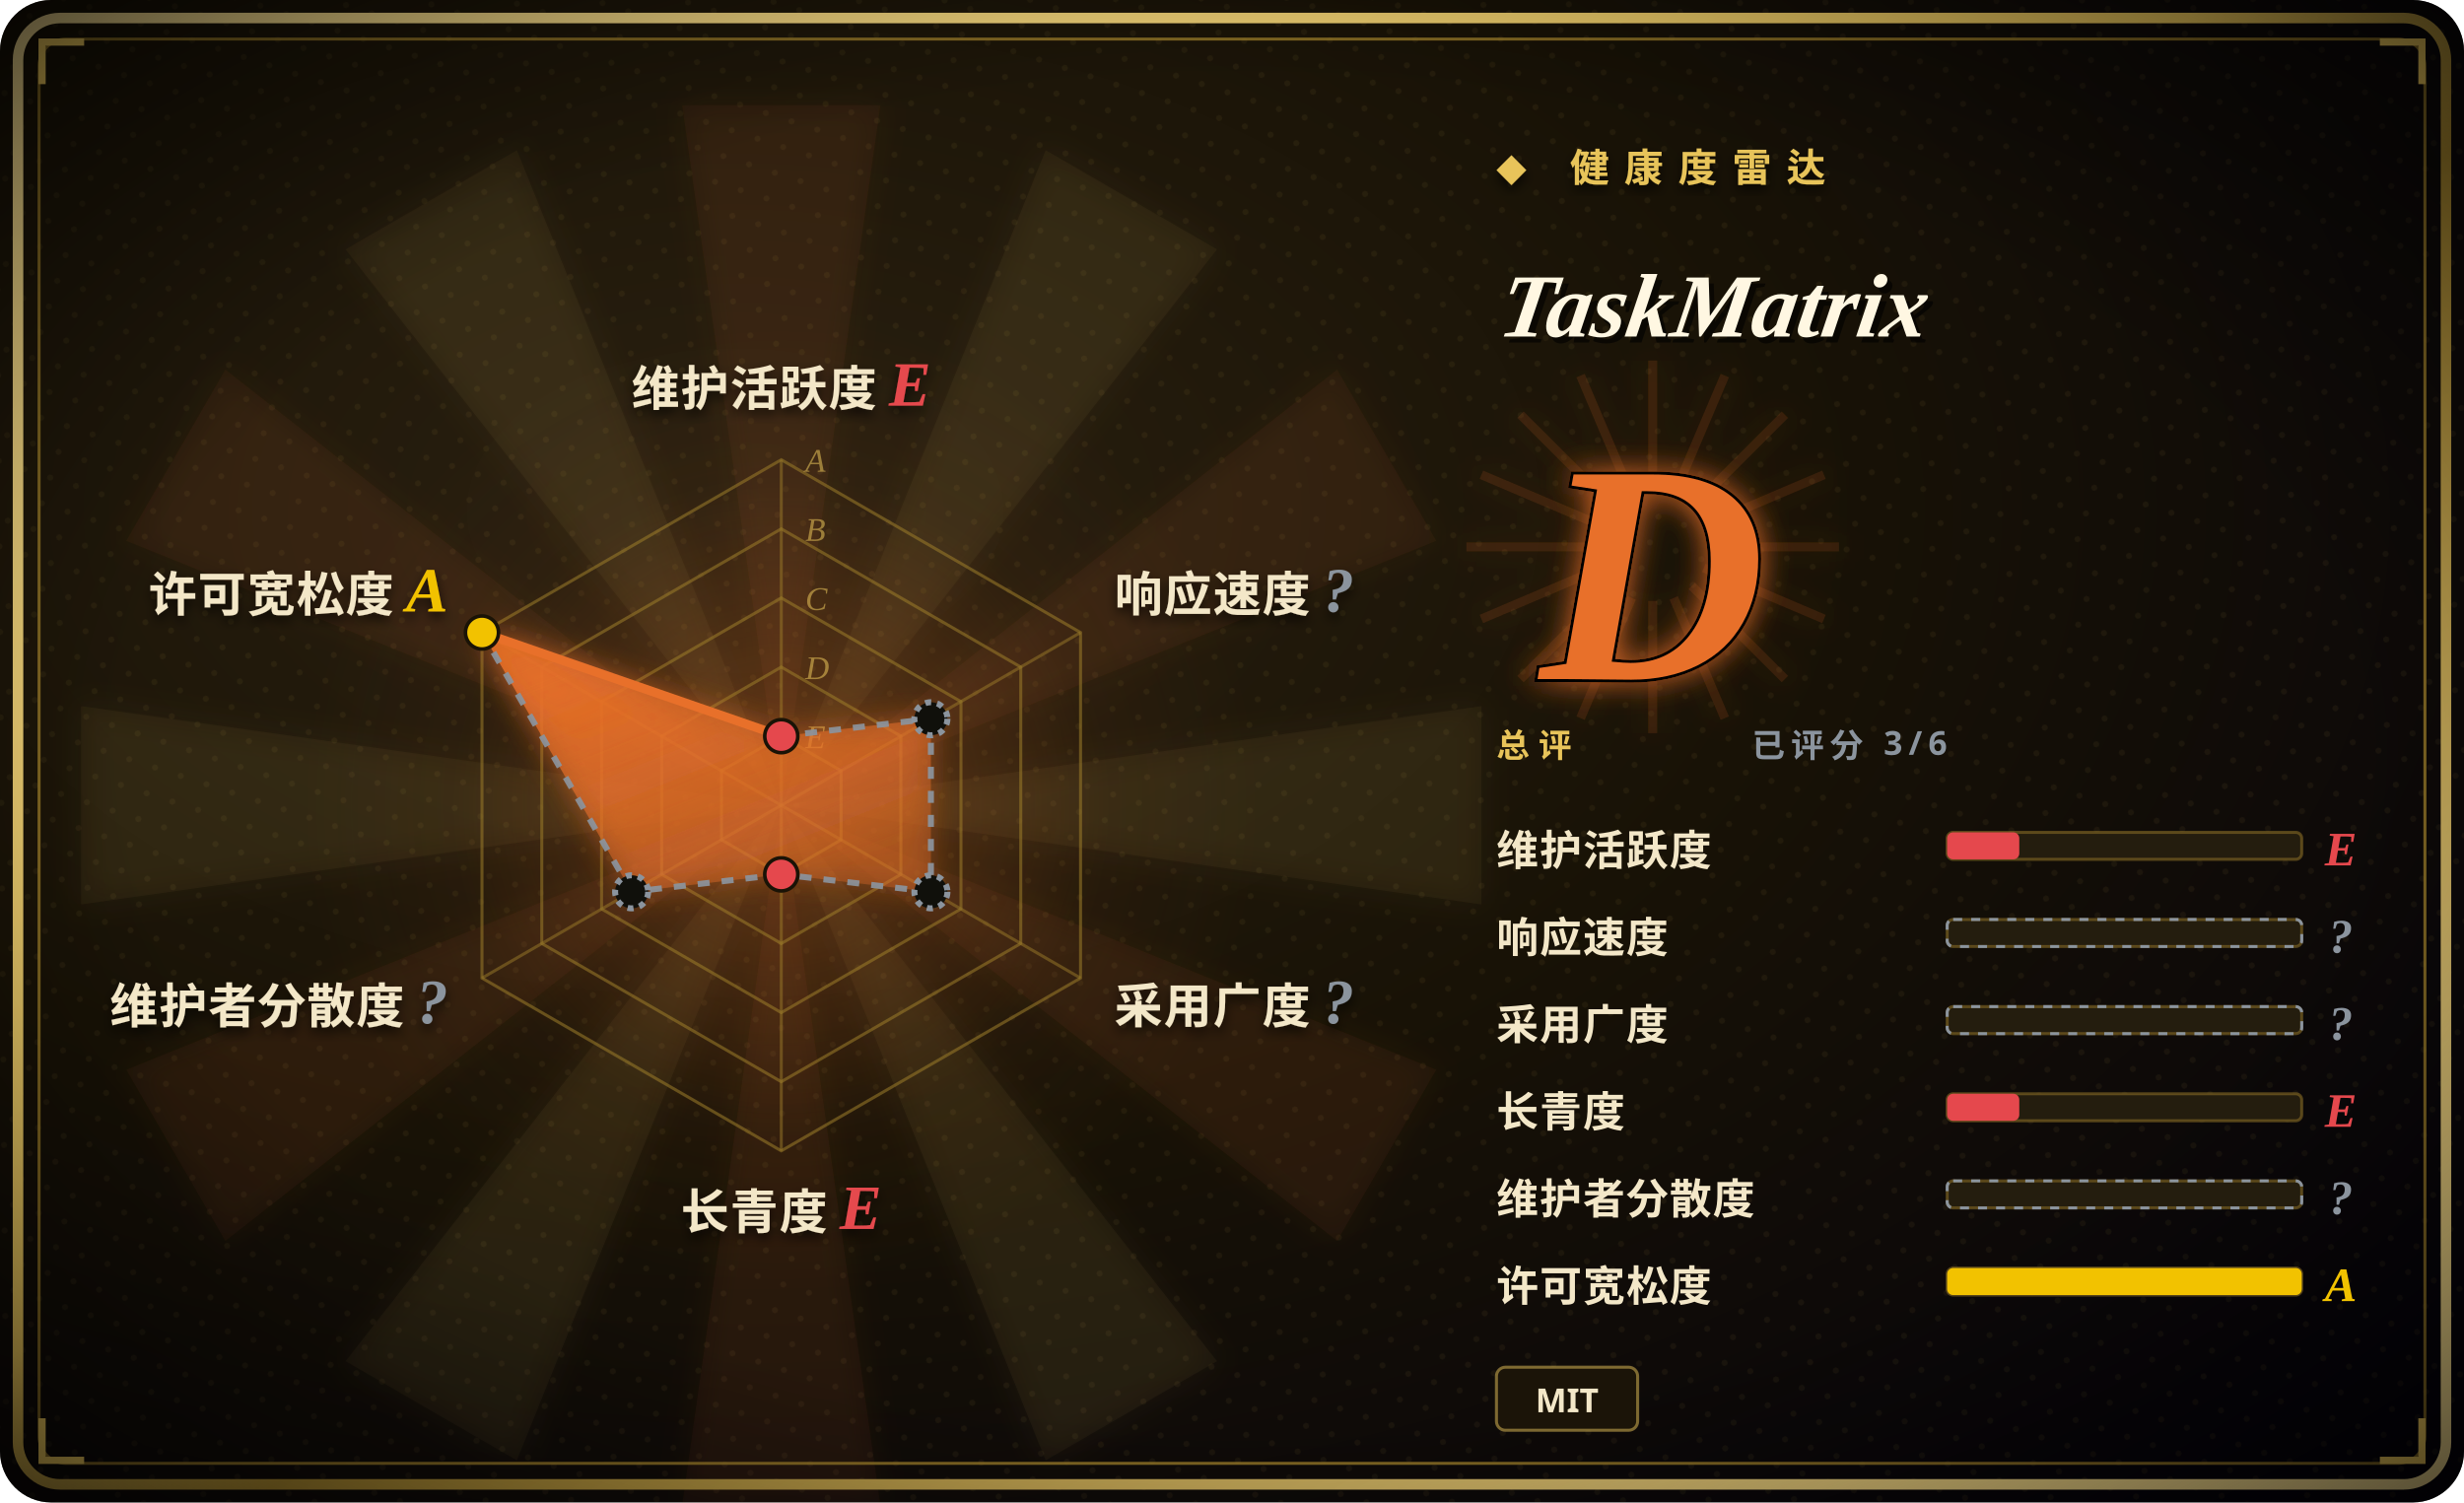
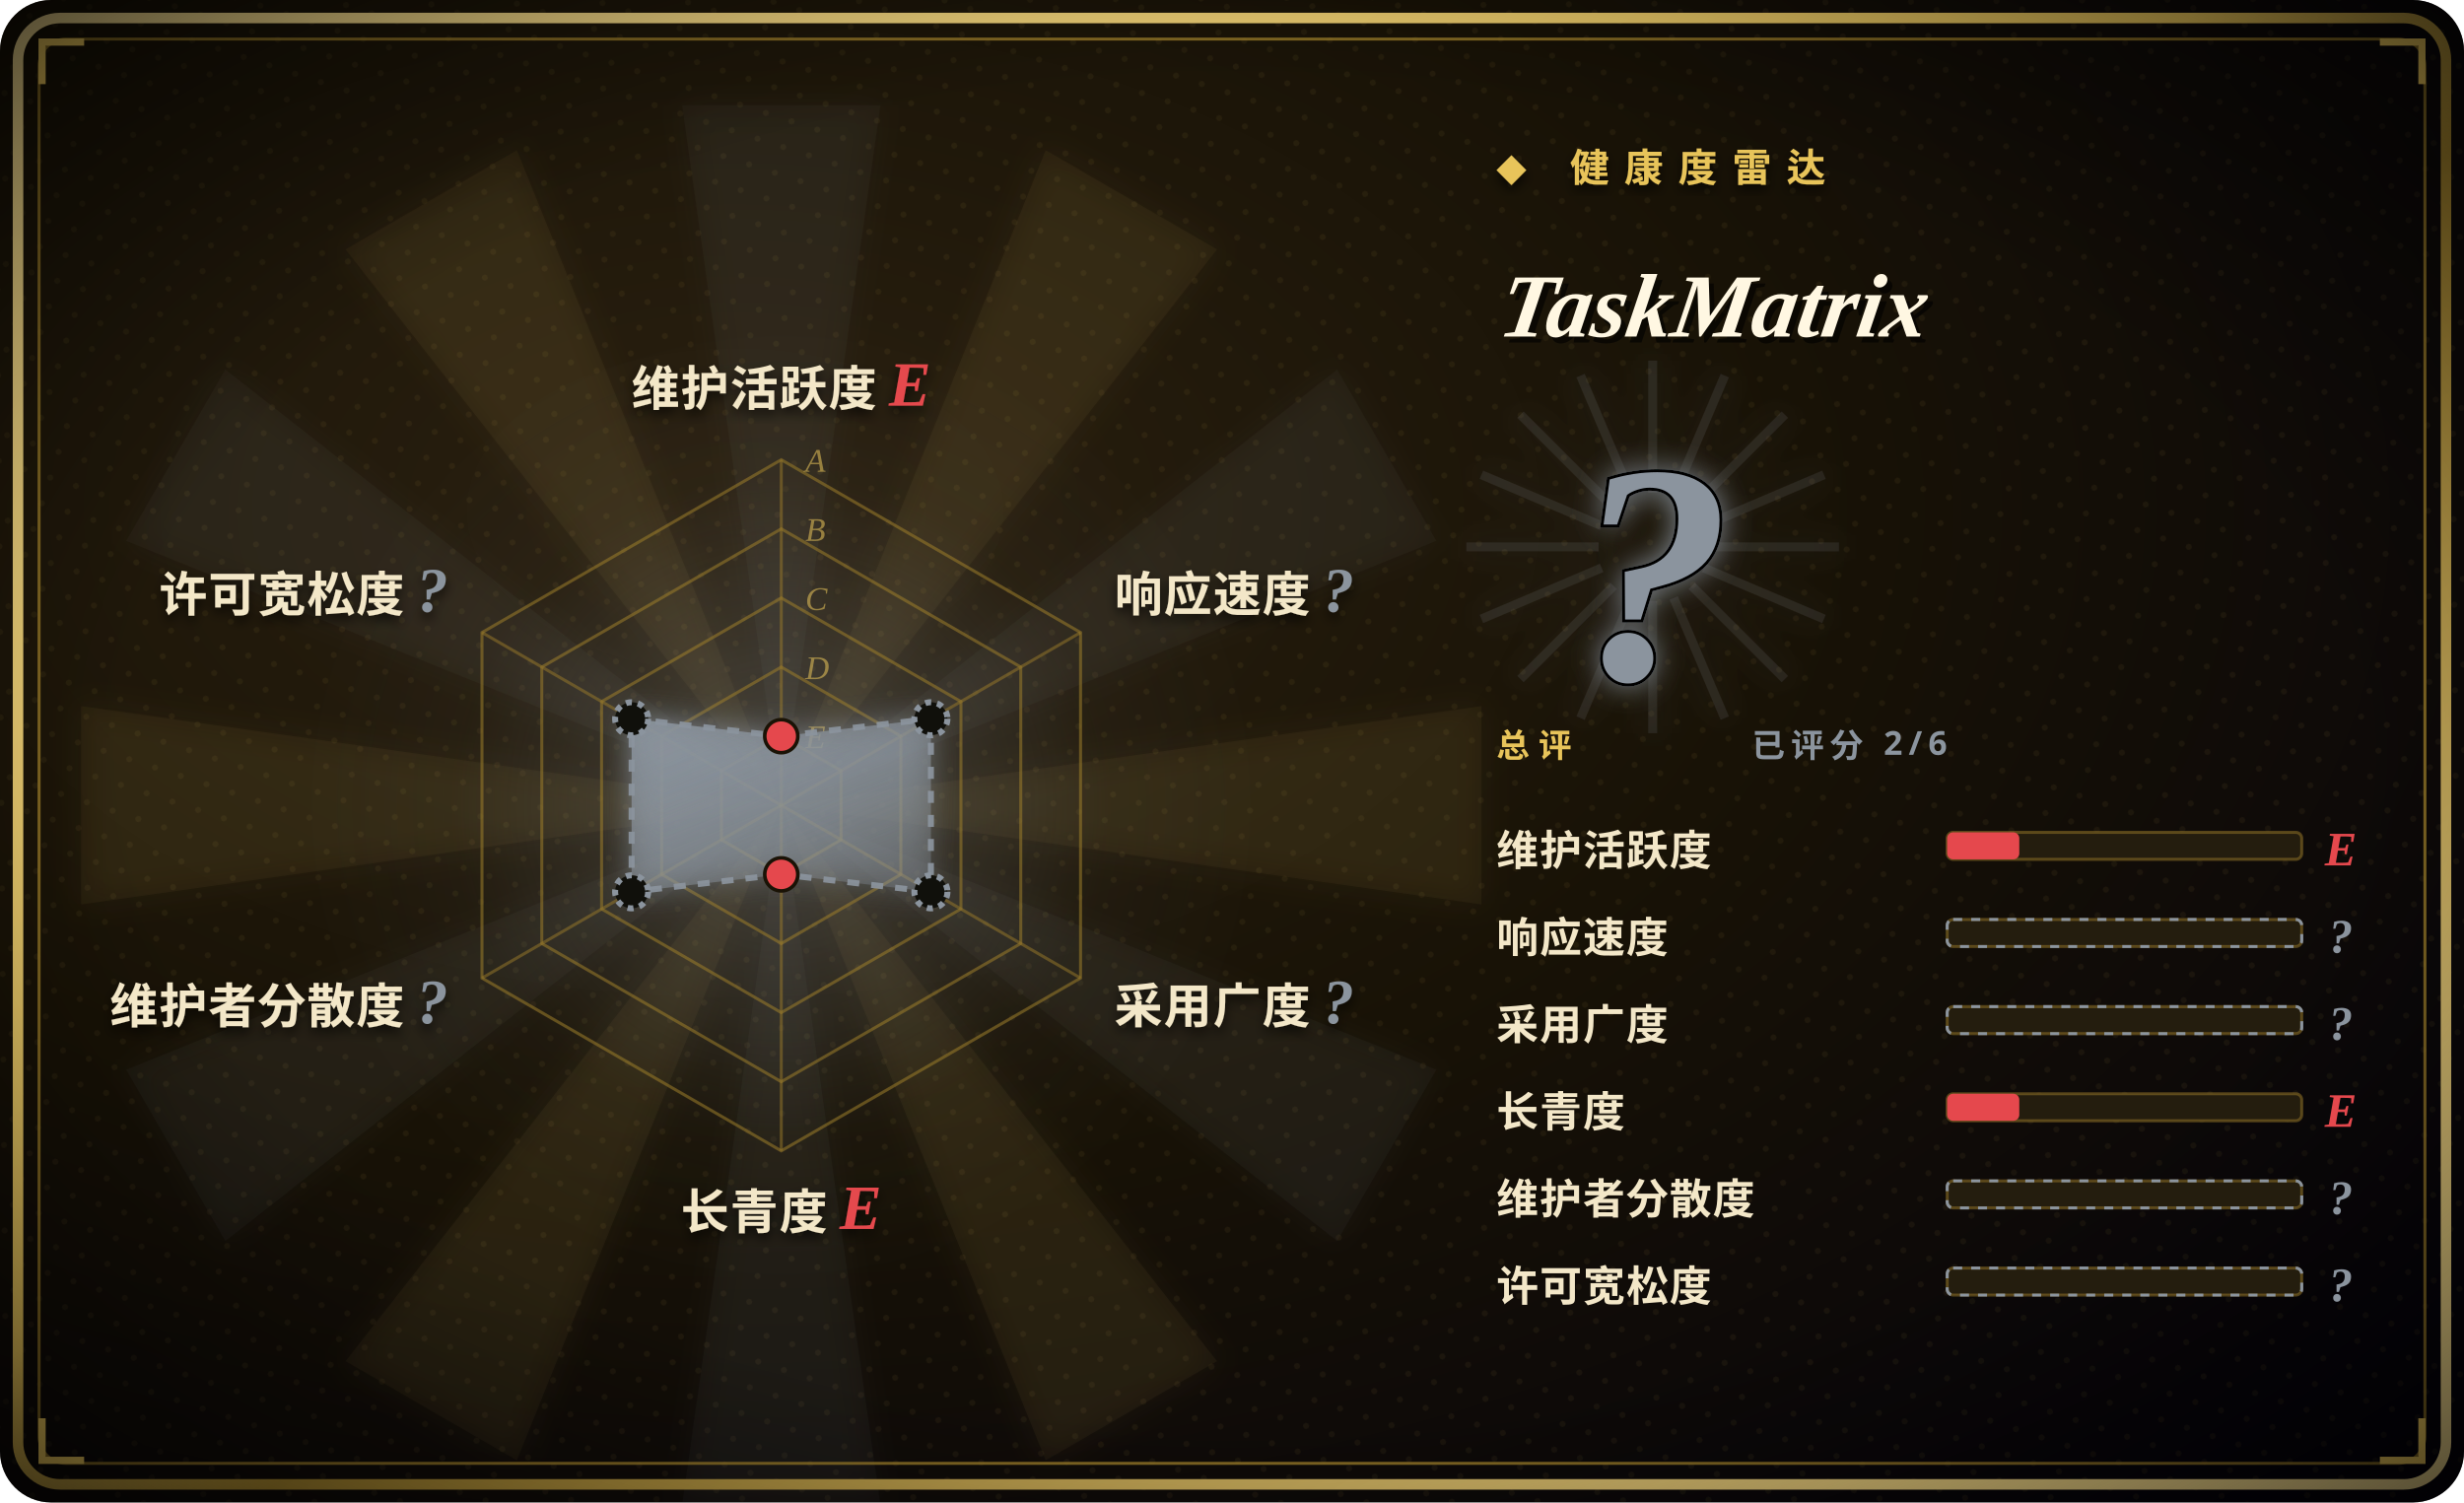
<svg xmlns="http://www.w3.org/2000/svg" width="820" height="500" viewBox="0 0 820 500">
  <defs>
    <radialGradient id="bg" cx="30%" cy="34%" r="90%">
      <stop offset="0%" stop-color="#2a2010" />
      <stop offset="48%" stop-color="#181206" />
      <stop offset="100%" stop-color="#05030a" />
    </radialGradient>
    <radialGradient id="vig" cx="50%" cy="50%" r="72%">
      <stop offset="62%" stop-color="#000000" stop-opacity="0" />
      <stop offset="100%" stop-color="#000000" stop-opacity="0.72" />
    </radialGradient>
    <linearGradient id="frame" x1="0" y1="0" x2="1" y2="1">
      <stop offset="0%" stop-color="#f6dd92" />
      <stop offset="45%" stop-color="#E8C45A" />
      <stop offset="55%" stop-color="#9c7d2a" />
      <stop offset="100%" stop-color="#f6dd92" />
    </linearGradient>
    <linearGradient id="poly" x1="0" y1="0" x2="0.7" y2="1">
-       <stop offset="0%" stop-color="#E8702A" stop-opacity="0.92" />
-       <stop offset="100%" stop-color="#E8702A" stop-opacity="0.34" />
+       <stop offset="0%" stop-color="#8B949E" stop-opacity="0.92" />
+       <stop offset="100%" stop-color="#8B949E" stop-opacity="0.34" />
    </linearGradient>
    <radialGradient id="halo" cx="50%" cy="50%" r="50%">
-       <stop offset="0%" stop-color="#E8702A" stop-opacity="0.34" />
-       <stop offset="68%" stop-color="#E8702A" stop-opacity="0.04" />
-       <stop offset="100%" stop-color="#E8702A" stop-opacity="0" />
+       <stop offset="0%" stop-color="#8B949E" stop-opacity="0.34" />
+       <stop offset="68%" stop-color="#8B949E" stop-opacity="0.04" />
+       <stop offset="100%" stop-color="#8B949E" stop-opacity="0" />
    </radialGradient>
    <filter id="glow" x="-60%" y="-60%" width="220%" height="220%">
      <feGaussianBlur stdDeviation="5" result="b" />
      <feMerge>
        <feMergeNode in="b" />
        <feMergeNode in="SourceGraphic" />
      </feMerge>
    </filter>
    <filter id="soft" x="-30%" y="-30%" width="160%" height="160%">
      <feDropShadow dx="0" dy="2" stdDeviation="2" flood-color="#000" flood-opacity="0.7" />
    </filter>
    <pattern id="halftone" width="9" height="9" patternUnits="userSpaceOnUse" patternTransform="rotate(18)">
      <circle cx="2" cy="2" r="1" fill="#E8C45A" fill-opacity="0.06" />
    </pattern>
  </defs>
  <rect width="820" height="500" rx="17" fill="url(#bg)" />
  <rect width="820" height="500" rx="17" fill="url(#halftone)" />
  <g opacity="0.5" filter="url(#glow)">
    <path d="M260,268 L493,235 L493,301 Z" fill="#E8C45A" fill-opacity="0.10" />
-     <path d="M260,268 L478,356 L445,413 Z" fill="#E8702A" fill-opacity="0.10" />
+     <path d="M260,268 L478,356 L445,413 Z" fill="#8B949E" fill-opacity="0.10" />
    <path d="M260,268 L405,453 L348,486 Z" fill="#E8C45A" fill-opacity="0.10" />
-     <path d="M260,268 L293,501 L227,501 Z" fill="#E8702A" fill-opacity="0.10" />
+     <path d="M260,268 L293,501 L227,501 Z" fill="#8B949E" fill-opacity="0.10" />
    <path d="M260,268 L172,486 L115,453 Z" fill="#E8C45A" fill-opacity="0.10" />
-     <path d="M260,268 L75,413 L42,356 Z" fill="#E8702A" fill-opacity="0.10" />
+     <path d="M260,268 L75,413 L42,356 Z" fill="#8B949E" fill-opacity="0.10" />
    <path d="M260,268 L27,301 L27,235 Z" fill="#E8C45A" fill-opacity="0.10" />
-     <path d="M260,268 L42,180 L75,123 Z" fill="#E8702A" fill-opacity="0.10" />
+     <path d="M260,268 L42,180 L75,123 Z" fill="#8B949E" fill-opacity="0.10" />
    <path d="M260,268 L115,83 L172,50 Z" fill="#E8C45A" fill-opacity="0.10" />
-     <path d="M260,268 L227,35 L293,35 Z" fill="#E8702A" fill-opacity="0.10" />
+     <path d="M260,268 L227,35 L293,35 Z" fill="#8B949E" fill-opacity="0.10" />
    <path d="M260,268 L348,50 L405,83 Z" fill="#E8C45A" fill-opacity="0.10" />
-     <path d="M260,268 L445,123 L478,180 Z" fill="#E8702A" fill-opacity="0.10" />
+     <path d="M260,268 L445,123 L478,180 Z" fill="#8B949E" fill-opacity="0.10" />
  </g>
  <circle cx="260" cy="268" r="161" fill="url(#halo)" />
  <rect x="6" y="6" width="808" height="488" rx="14" fill="none" stroke="url(#frame)" stroke-width="3.5" />
  <rect x="13" y="13" width="794" height="474" rx="9" fill="none" stroke="#9c7d2a" stroke-width="1" stroke-opacity="0.8" />
  <path d="M14,28 L14,14 L28,14" fill="none" stroke="#E8C45A" stroke-width="2.4" />
  <path d="M806,28 L806,14 L792,14" fill="none" stroke="#E8C45A" stroke-width="2.4" />
  <path d="M14,472 L14,486 L28,486" fill="none" stroke="#E8C45A" stroke-width="2.4" />
  <path d="M806,472 L806,486 L792,486" fill="none" stroke="#E8C45A" stroke-width="2.4" />
  <rect width="820" height="500" rx="17" fill="url(#vig)" />
  <polygon points="260.0,153.0 359.6,210.5 359.6,325.5 260.0,383.0 160.4,325.5 160.4,210.5" fill="none" stroke="#9c7d2a" stroke-opacity="0.55" stroke-width="1" />
  <polygon points="260.0,176.0 339.7,222.0 339.7,314.0 260.0,360.0 180.3,314.0 180.3,222.0" fill="none" stroke="#9c7d2a" stroke-opacity="0.55" stroke-width="1" />
  <polygon points="260.0,199.0 319.8,233.5 319.8,302.5 260.0,337.0 200.2,302.5 200.2,233.5" fill="none" stroke="#9c7d2a" stroke-opacity="0.55" stroke-width="1" />
  <polygon points="260.0,222.0 299.8,245.0 299.8,291.0 260.0,314.0 220.2,291.0 220.2,245.0" fill="none" stroke="#9c7d2a" stroke-opacity="0.55" stroke-width="1" />
  <polygon points="260.0,245.0 279.9,256.5 279.9,279.5 260.0,291.0 240.1,279.5 240.1,256.5" fill="none" stroke="#9c7d2a" stroke-opacity="0.55" stroke-width="1" />
  <line x1="260" y1="268" x2="260.0" y2="153.0" stroke="#9c7d2a" stroke-opacity="0.5" stroke-width="1" />
  <line x1="260" y1="268" x2="359.6" y2="210.5" stroke="#9c7d2a" stroke-opacity="0.5" stroke-width="1" />
  <line x1="260" y1="268" x2="359.6" y2="325.5" stroke="#9c7d2a" stroke-opacity="0.5" stroke-width="1" />
  <line x1="260" y1="268" x2="260.0" y2="383.0" stroke="#9c7d2a" stroke-opacity="0.5" stroke-width="1" />
  <line x1="260" y1="268" x2="160.4" y2="325.5" stroke="#9c7d2a" stroke-opacity="0.5" stroke-width="1" />
  <line x1="260" y1="268" x2="160.4" y2="210.5" stroke="#9c7d2a" stroke-opacity="0.5" stroke-width="1" />
  <text x="268" y="157.0" font-size="11" font-style="italic" fill="#E8C45A" fill-opacity="0.55" font-family="'Georgia','Times New Roman',serif">A</text>
  <text x="268" y="180.0" font-size="11" font-style="italic" fill="#E8C45A" fill-opacity="0.55" font-family="'Georgia','Times New Roman',serif">B</text>
  <text x="268" y="203.0" font-size="11" font-style="italic" fill="#E8C45A" fill-opacity="0.55" font-family="'Georgia','Times New Roman',serif">C</text>
  <text x="268" y="226.0" font-size="11" font-style="italic" fill="#E8C45A" fill-opacity="0.55" font-family="'Georgia','Times New Roman',serif">D</text>
  <text x="268" y="249.0" font-size="11" font-style="italic" fill="#E8C45A" fill-opacity="0.55" font-family="'Georgia','Times New Roman',serif">E</text>
-   <polygon points="260.0,245.0 309.8,239.2 309.8,296.8 260.0,291.0 210.2,296.8 160.4,210.5" fill="url(#poly)" filter="url(#glow)" />
+   <polygon points="260.0,245.0 309.8,239.2 309.8,296.8 260.0,291.0 210.2,296.8 210.2,239.2" fill="url(#poly)" filter="url(#glow)" />
  <line x1="260.0" y1="245.0" x2="309.8" y2="239.2" stroke="#8B949E" stroke-width="2" stroke-dasharray="4 4" stroke-opacity="0.92" />
  <line x1="309.8" y1="239.2" x2="309.8" y2="296.8" stroke="#8B949E" stroke-width="2" stroke-dasharray="4 4" stroke-opacity="0.92" />
  <line x1="309.8" y1="296.8" x2="260.0" y2="291.0" stroke="#8B949E" stroke-width="2" stroke-dasharray="4 4" stroke-opacity="0.92" />
  <line x1="260.0" y1="291.0" x2="210.2" y2="296.8" stroke="#8B949E" stroke-width="2" stroke-dasharray="4 4" stroke-opacity="0.92" />
-   <line x1="210.2" y1="296.8" x2="160.4" y2="210.5" stroke="#8B949E" stroke-width="2" stroke-dasharray="4 4" stroke-opacity="0.92" />
-   <line x1="160.4" y1="210.5" x2="260.0" y2="245.0" stroke="#E8702A" stroke-width="3" />
+   <line x1="210.2" y1="296.8" x2="210.2" y2="239.2" stroke="#8B949E" stroke-width="2" stroke-dasharray="4 4" stroke-opacity="0.92" />
+   <line x1="210.2" y1="239.2" x2="260.0" y2="245.0" stroke="#8B949E" stroke-width="2" stroke-dasharray="4 4" stroke-opacity="0.92" />
  <circle cx="260.0" cy="245.0" r="5.5" fill="#E5484D" stroke="#1a1306" stroke-width="1.2" />
  <circle cx="309.8" cy="239.2" r="5.5" fill="#10100b" stroke="#8B949E" stroke-width="2" stroke-dasharray="2 2" />
  <circle cx="309.8" cy="296.8" r="5.5" fill="#10100b" stroke="#8B949E" stroke-width="2" stroke-dasharray="2 2" />
  <circle cx="260.0" cy="291.0" r="5.5" fill="#E5484D" stroke="#1a1306" stroke-width="1.2" />
  <circle cx="210.2" cy="296.8" r="5.5" fill="#10100b" stroke="#8B949E" stroke-width="2" stroke-dasharray="2 2" />
-   <circle cx="160.4" cy="210.5" r="5.5" fill="#F2C200" stroke="#1a1306" stroke-width="1.2" />
+   <circle cx="210.2" cy="239.2" r="5.5" fill="#10100b" stroke="#8B949E" stroke-width="2" stroke-dasharray="2 2" />
  <text x="260.0" y="135.0" font-size="16" font-weight="900" fill="#f3e7c8" text-anchor="middle" font-family="'PingFang SC','Hiragino Sans GB','Heiti SC','Microsoft YaHei',sans-serif" letter-spacing="0.4" filter="url(#soft)">维护活跃度 <tspan fill="#E5484D" font-family="'Georgia','Times New Roman',serif" font-style="italic" font-size="21">E</tspan>
  </text>
  <text x="370.9" y="203.5" font-size="16" font-weight="900" fill="#f3e7c8" text-anchor="start" font-family="'PingFang SC','Hiragino Sans GB','Heiti SC','Microsoft YaHei',sans-serif" letter-spacing="0.4" filter="url(#soft)">响应速度 <tspan fill="#8B949E" font-family="'Georgia','Times New Roman',serif" font-style="italic" font-size="21">?</tspan>
  </text>
  <text x="370.9" y="340.5" font-size="16" font-weight="900" fill="#f3e7c8" text-anchor="start" font-family="'PingFang SC','Hiragino Sans GB','Heiti SC','Microsoft YaHei',sans-serif" letter-spacing="0.4" filter="url(#soft)">采用广度 <tspan fill="#8B949E" font-family="'Georgia','Times New Roman',serif" font-style="italic" font-size="21">?</tspan>
  </text>
  <text x="260.0" y="409.0" font-size="16" font-weight="900" fill="#f3e7c8" text-anchor="middle" font-family="'PingFang SC','Hiragino Sans GB','Heiti SC','Microsoft YaHei',sans-serif" letter-spacing="0.4" filter="url(#soft)">长青度 <tspan fill="#E5484D" font-family="'Georgia','Times New Roman',serif" font-style="italic" font-size="21">E</tspan>
  </text>
  <text x="149.1" y="340.5" font-size="16" font-weight="900" fill="#f3e7c8" text-anchor="end" font-family="'PingFang SC','Hiragino Sans GB','Heiti SC','Microsoft YaHei',sans-serif" letter-spacing="0.4" filter="url(#soft)">维护者分散度 <tspan fill="#8B949E" font-family="'Georgia','Times New Roman',serif" font-style="italic" font-size="21">?</tspan>
  </text>
-   <text x="149.1" y="203.5" font-size="16" font-weight="900" fill="#f3e7c8" text-anchor="end" font-family="'PingFang SC','Hiragino Sans GB','Heiti SC','Microsoft YaHei',sans-serif" letter-spacing="0.4" filter="url(#soft)">许可宽松度 <tspan fill="#F2C200" font-family="'Georgia','Times New Roman',serif" font-style="italic" font-size="21">A</tspan>
+   <text x="149.1" y="203.5" font-size="16" font-weight="900" fill="#f3e7c8" text-anchor="end" font-family="'PingFang SC','Hiragino Sans GB','Heiti SC','Microsoft YaHei',sans-serif" letter-spacing="0.4" filter="url(#soft)">许可宽松度 <tspan fill="#8B949E" font-family="'Georgia','Times New Roman',serif" font-style="italic" font-size="21">?</tspan>
  </text>
  <text x="498" y="60" font-size="13" letter-spacing="5" fill="#E8C45A" font-weight="900" font-family="'PingFang SC','Hiragino Sans GB','Heiti SC','Microsoft YaHei',sans-serif" filter="url(#soft)">◆ 健康度雷达</text>
  <g transform="translate(498,112) skewX(-9)">
    <text x="2" y="2" font-size="30" font-weight="900" font-style="italic" fill="#000" fill-opacity="0.6" font-family="'Georgia','Times New Roman',serif">TaskMatrix</text>
    <text x="0" y="0" font-size="30" font-weight="900" font-style="italic" fill="#fff7e2" font-family="'Georgia','Times New Roman',serif">TaskMatrix</text>
  </g>
  <line x1="498" y1="124" x2="648" y2="124" stroke="url(#frame)" stroke-width="2" />
  <g opacity="0.85" filter="url(#glow)">
-     <line x1="568" y1="182" x2="612" y2="182" stroke="#E8702A" stroke-opacity="0.16" stroke-width="3" />
-     <line x1="567" y1="189" x2="607" y2="206" stroke="#E8702A" stroke-opacity="0.16" stroke-width="3" />
-     <line x1="563" y1="195" x2="594" y2="226" stroke="#E8702A" stroke-opacity="0.16" stroke-width="3" />
-     <line x1="557" y1="199" x2="574" y2="239" stroke="#E8702A" stroke-opacity="0.16" stroke-width="3" />
-     <line x1="550" y1="200" x2="550" y2="244" stroke="#E8702A" stroke-opacity="0.16" stroke-width="3" />
-     <line x1="543" y1="199" x2="526" y2="239" stroke="#E8702A" stroke-opacity="0.16" stroke-width="3" />
-     <line x1="537" y1="195" x2="506" y2="226" stroke="#E8702A" stroke-opacity="0.16" stroke-width="3" />
-     <line x1="533" y1="189" x2="493" y2="206" stroke="#E8702A" stroke-opacity="0.16" stroke-width="3" />
-     <line x1="532" y1="182" x2="488" y2="182" stroke="#E8702A" stroke-opacity="0.16" stroke-width="3" />
-     <line x1="533" y1="175" x2="493" y2="158" stroke="#E8702A" stroke-opacity="0.16" stroke-width="3" />
-     <line x1="537" y1="169" x2="506" y2="138" stroke="#E8702A" stroke-opacity="0.16" stroke-width="3" />
-     <line x1="543" y1="165" x2="526" y2="125" stroke="#E8702A" stroke-opacity="0.16" stroke-width="3" />
-     <line x1="550" y1="164" x2="550" y2="120" stroke="#E8702A" stroke-opacity="0.16" stroke-width="3" />
-     <line x1="557" y1="165" x2="574" y2="125" stroke="#E8702A" stroke-opacity="0.16" stroke-width="3" />
-     <line x1="563" y1="169" x2="594" y2="138" stroke="#E8702A" stroke-opacity="0.16" stroke-width="3" />
-     <line x1="567" y1="175" x2="607" y2="158" stroke="#E8702A" stroke-opacity="0.16" stroke-width="3" />
+     <line x1="568" y1="182" x2="612" y2="182" stroke="#8B949E" stroke-opacity="0.16" stroke-width="3" />
+     <line x1="567" y1="189" x2="607" y2="206" stroke="#8B949E" stroke-opacity="0.16" stroke-width="3" />
+     <line x1="563" y1="195" x2="594" y2="226" stroke="#8B949E" stroke-opacity="0.16" stroke-width="3" />
+     <line x1="557" y1="199" x2="574" y2="239" stroke="#8B949E" stroke-opacity="0.16" stroke-width="3" />
+     <line x1="550" y1="200" x2="550" y2="244" stroke="#8B949E" stroke-opacity="0.16" stroke-width="3" />
+     <line x1="543" y1="199" x2="526" y2="239" stroke="#8B949E" stroke-opacity="0.16" stroke-width="3" />
+     <line x1="537" y1="195" x2="506" y2="226" stroke="#8B949E" stroke-opacity="0.16" stroke-width="3" />
+     <line x1="533" y1="189" x2="493" y2="206" stroke="#8B949E" stroke-opacity="0.16" stroke-width="3" />
+     <line x1="532" y1="182" x2="488" y2="182" stroke="#8B949E" stroke-opacity="0.16" stroke-width="3" />
+     <line x1="533" y1="175" x2="493" y2="158" stroke="#8B949E" stroke-opacity="0.16" stroke-width="3" />
+     <line x1="537" y1="169" x2="506" y2="138" stroke="#8B949E" stroke-opacity="0.16" stroke-width="3" />
+     <line x1="543" y1="165" x2="526" y2="125" stroke="#8B949E" stroke-opacity="0.16" stroke-width="3" />
+     <line x1="550" y1="164" x2="550" y2="120" stroke="#8B949E" stroke-opacity="0.16" stroke-width="3" />
+     <line x1="557" y1="165" x2="574" y2="125" stroke="#8B949E" stroke-opacity="0.16" stroke-width="3" />
+     <line x1="563" y1="169" x2="594" y2="138" stroke="#8B949E" stroke-opacity="0.16" stroke-width="3" />
+     <line x1="567" y1="175" x2="607" y2="158" stroke="#8B949E" stroke-opacity="0.16" stroke-width="3" />
  </g>
-   <text x="550" y="226" font-size="104" font-weight="900" font-style="italic" text-anchor="middle" fill="#E8702A" stroke="#000" stroke-width="2" paint-order="stroke" font-family="'Georgia','Times New Roman',serif" filter="url(#glow)">D</text>
+   <text x="550" y="226" font-size="104" font-weight="900" font-style="italic" text-anchor="middle" fill="#8B949E" stroke="#000" stroke-width="2" paint-order="stroke" font-family="'Georgia','Times New Roman',serif" filter="url(#glow)">?</text>
  <text x="498" y="252" font-size="11" letter-spacing="3" fill="#E8C45A" font-family="'PingFang SC','Hiragino Sans GB','Heiti SC','Microsoft YaHei',sans-serif" font-weight="900">总评</text>
-   <text x="648" y="252" font-size="11" letter-spacing="2" fill="#8B949E" font-family="'PingFang SC','Hiragino Sans GB','Heiti SC','Microsoft YaHei',sans-serif" font-weight="900" text-anchor="end">已评分 3/6</text>
+   <text x="648" y="252" font-size="11" letter-spacing="2" fill="#8B949E" font-family="'PingFang SC','Hiragino Sans GB','Heiti SC','Microsoft YaHei',sans-serif" font-weight="900" text-anchor="end">已评分 2/6</text>
  <text x="498" y="288" font-size="14" font-weight="900" fill="#f3e7c8" font-family="'PingFang SC','Hiragino Sans GB','Heiti SC','Microsoft YaHei',sans-serif" letter-spacing="0.4">维护活跃度</text>
  <rect x="648" y="277" width="118" height="9" rx="2" fill="#241d0e" stroke="#9c7d2a" stroke-opacity="0.5" />
  <rect x="648" y="277" width="24" height="9" rx="2" fill="#E5484D" />
  <text x="779" y="288" font-size="16" font-weight="900" font-style="italic" fill="#E5484D" font-family="'Georgia','Times New Roman',serif" text-anchor="middle">E</text>
  <text x="498" y="317" font-size="14" font-weight="900" fill="#f3e7c8" font-family="'PingFang SC','Hiragino Sans GB','Heiti SC','Microsoft YaHei',sans-serif" letter-spacing="0.4">响应速度</text>
  <rect x="648" y="306" width="118" height="9" rx="2" fill="#241d0e" stroke="#9c7d2a" stroke-opacity="0.5" />
  <rect x="648" y="306" width="118" height="9" rx="2" fill="none" stroke="#8B949E" stroke-dasharray="3 3" />
  <text x="779" y="317" font-size="16" font-weight="900" font-style="italic" fill="#8B949E" font-family="'Georgia','Times New Roman',serif" text-anchor="middle">?</text>
  <text x="498" y="346" font-size="14" font-weight="900" fill="#f3e7c8" font-family="'PingFang SC','Hiragino Sans GB','Heiti SC','Microsoft YaHei',sans-serif" letter-spacing="0.4">采用广度</text>
  <rect x="648" y="335" width="118" height="9" rx="2" fill="#241d0e" stroke="#9c7d2a" stroke-opacity="0.5" />
  <rect x="648" y="335" width="118" height="9" rx="2" fill="none" stroke="#8B949E" stroke-dasharray="3 3" />
  <text x="779" y="346" font-size="16" font-weight="900" font-style="italic" fill="#8B949E" font-family="'Georgia','Times New Roman',serif" text-anchor="middle">?</text>
  <text x="498" y="375" font-size="14" font-weight="900" fill="#f3e7c8" font-family="'PingFang SC','Hiragino Sans GB','Heiti SC','Microsoft YaHei',sans-serif" letter-spacing="0.4">长青度</text>
  <rect x="648" y="364" width="118" height="9" rx="2" fill="#241d0e" stroke="#9c7d2a" stroke-opacity="0.5" />
  <rect x="648" y="364" width="24" height="9" rx="2" fill="#E5484D" />
  <text x="779" y="375" font-size="16" font-weight="900" font-style="italic" fill="#E5484D" font-family="'Georgia','Times New Roman',serif" text-anchor="middle">E</text>
  <text x="498" y="404" font-size="14" font-weight="900" fill="#f3e7c8" font-family="'PingFang SC','Hiragino Sans GB','Heiti SC','Microsoft YaHei',sans-serif" letter-spacing="0.4">维护者分散度</text>
  <rect x="648" y="393" width="118" height="9" rx="2" fill="#241d0e" stroke="#9c7d2a" stroke-opacity="0.5" />
  <rect x="648" y="393" width="118" height="9" rx="2" fill="none" stroke="#8B949E" stroke-dasharray="3 3" />
  <text x="779" y="404" font-size="16" font-weight="900" font-style="italic" fill="#8B949E" font-family="'Georgia','Times New Roman',serif" text-anchor="middle">?</text>
  <text x="498" y="433" font-size="14" font-weight="900" fill="#f3e7c8" font-family="'PingFang SC','Hiragino Sans GB','Heiti SC','Microsoft YaHei',sans-serif" letter-spacing="0.4">许可宽松度</text>
  <rect x="648" y="422" width="118" height="9" rx="2" fill="#241d0e" stroke="#9c7d2a" stroke-opacity="0.5" />
-   <rect x="648" y="422" width="118" height="9" rx="2" fill="#F2C200" />
-   <text x="779" y="433" font-size="16" font-weight="900" font-style="italic" fill="#F2C200" font-family="'Georgia','Times New Roman',serif" text-anchor="middle">A</text>
-   <rect x="498" y="455" width="47" height="21" rx="3" fill="#1b1408" stroke="#E8C45A" stroke-opacity="0.5" />
-   <text x="521.5" y="470" font-size="11" font-weight="700" fill="#f3e7c8" text-anchor="middle" font-family="'PingFang SC','Hiragino Sans GB','Heiti SC','Microsoft YaHei',sans-serif">MIT</text>
+   <rect x="648" y="422" width="118" height="9" rx="2" fill="none" stroke="#8B949E" stroke-dasharray="3 3" />
+   <text x="779" y="433" font-size="16" font-weight="900" font-style="italic" fill="#8B949E" font-family="'Georgia','Times New Roman',serif" text-anchor="middle">?</text>
</svg>
